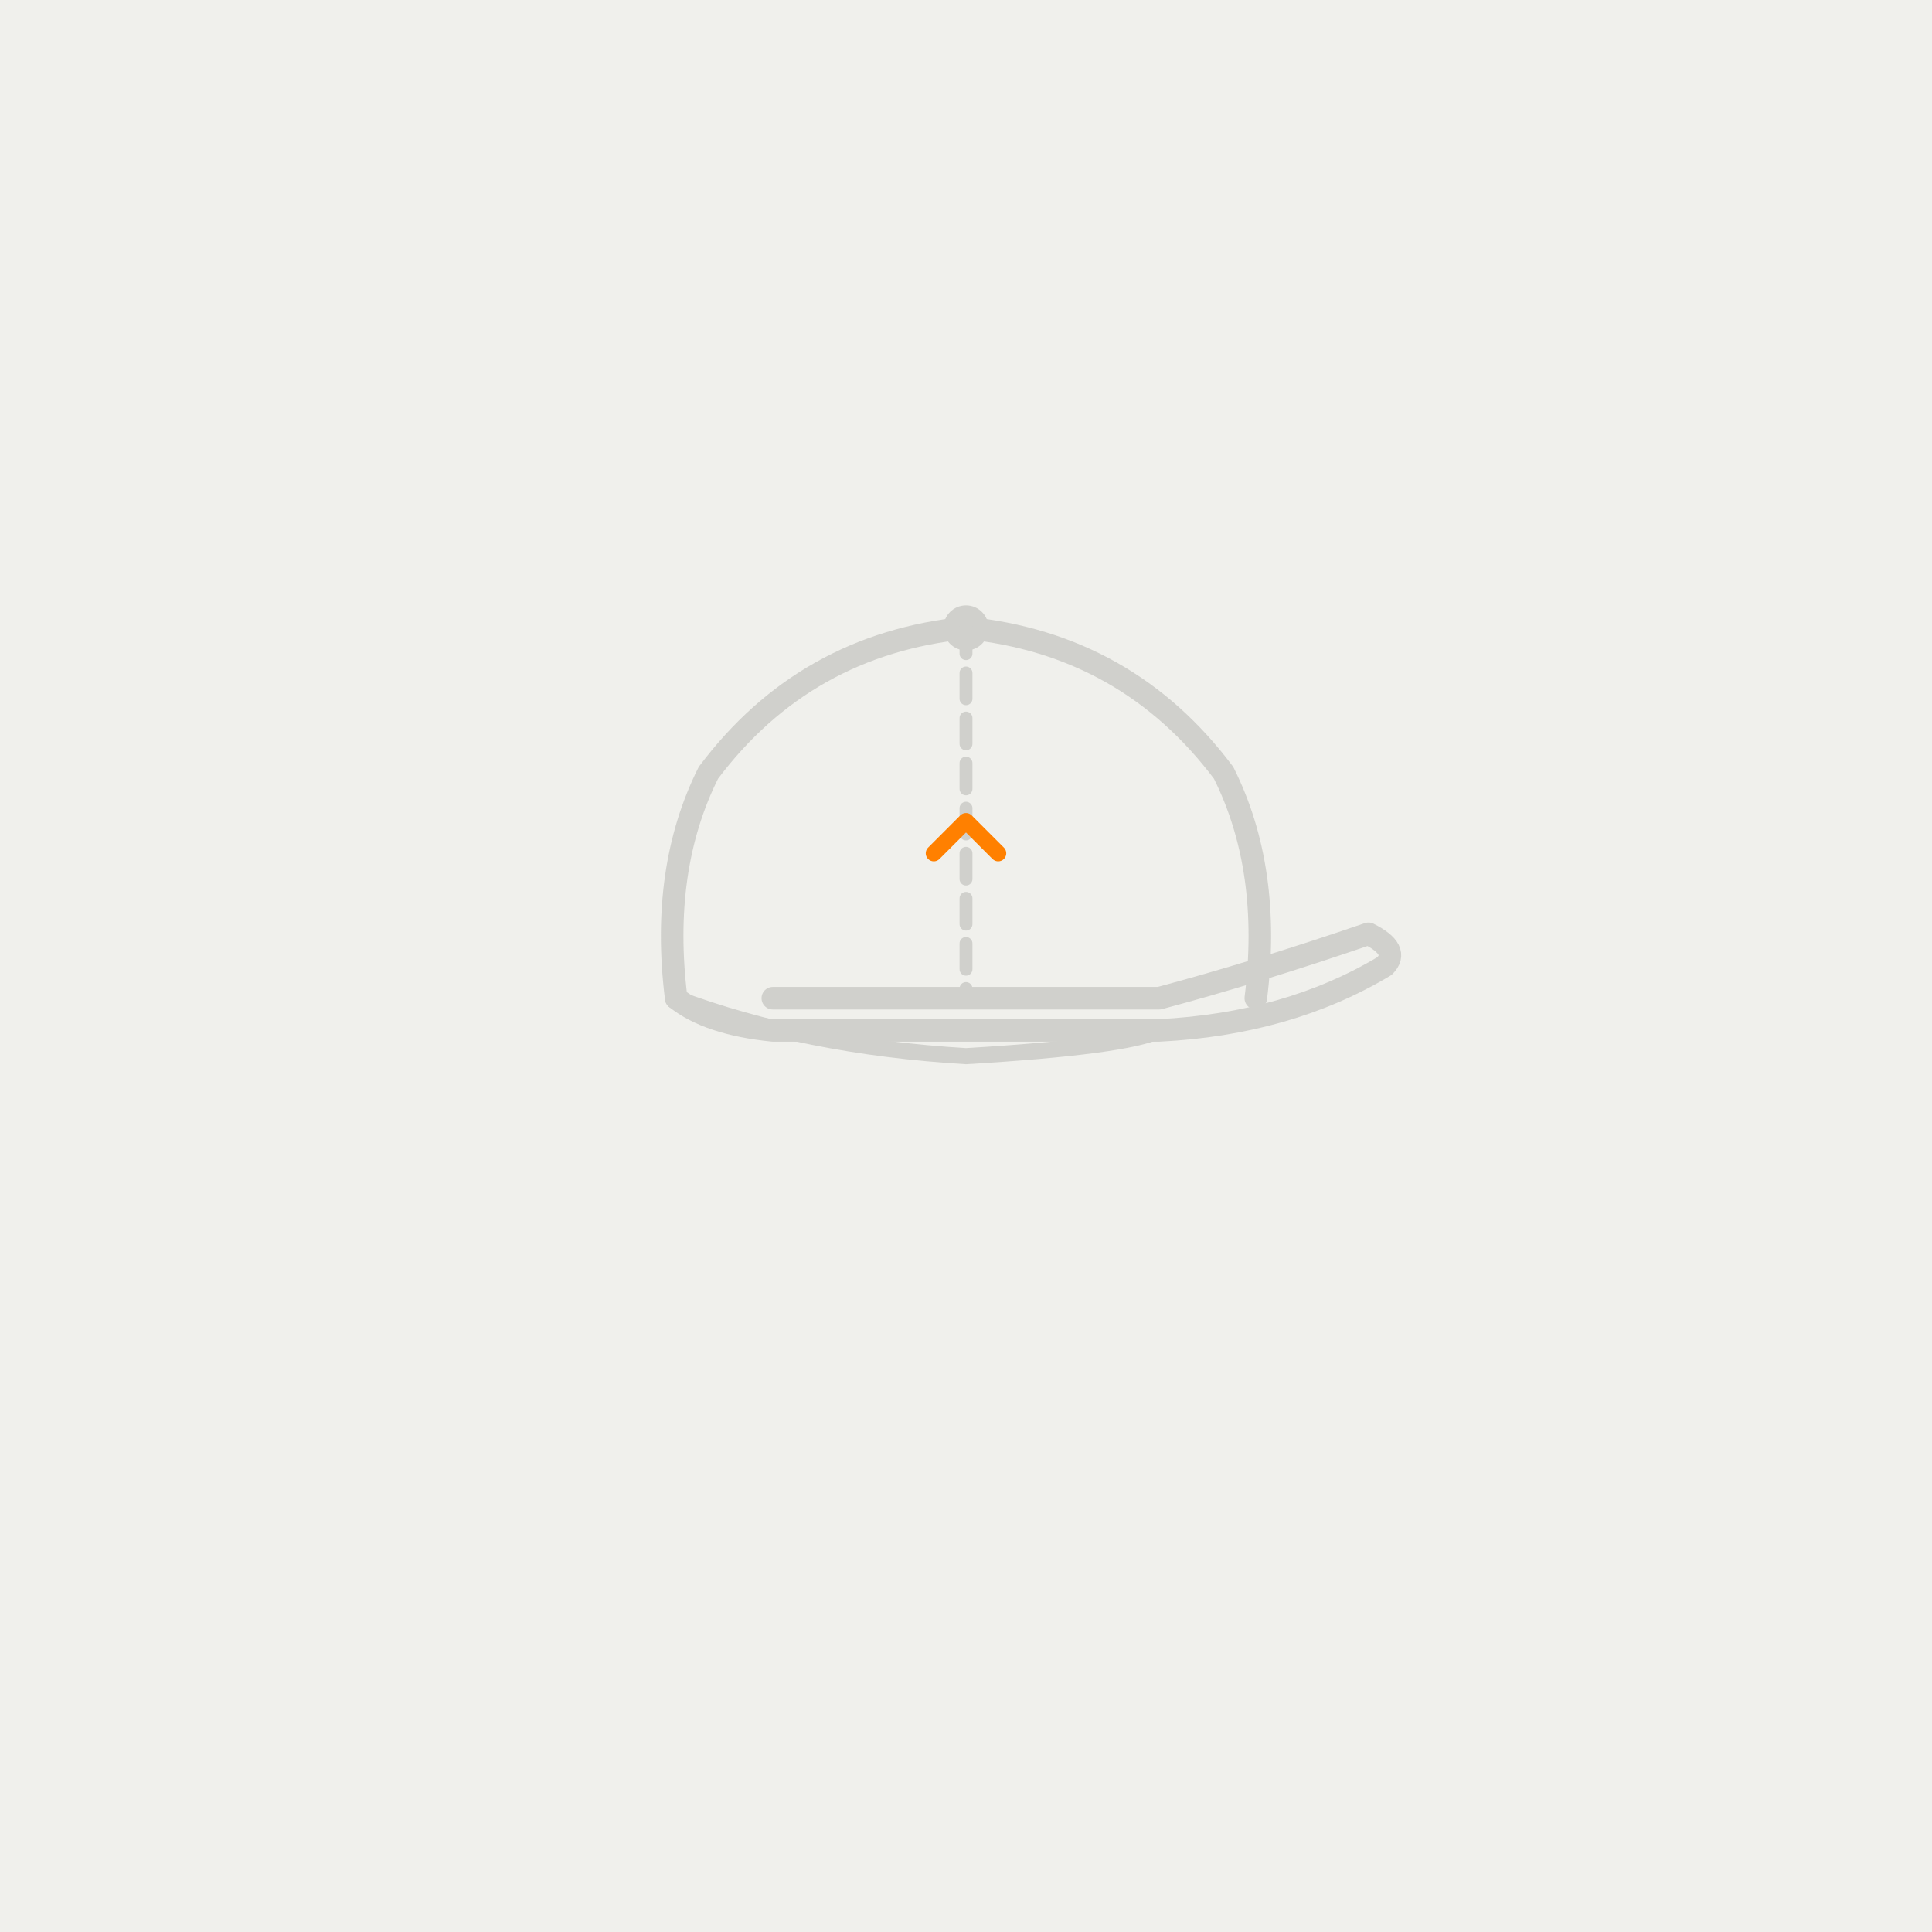
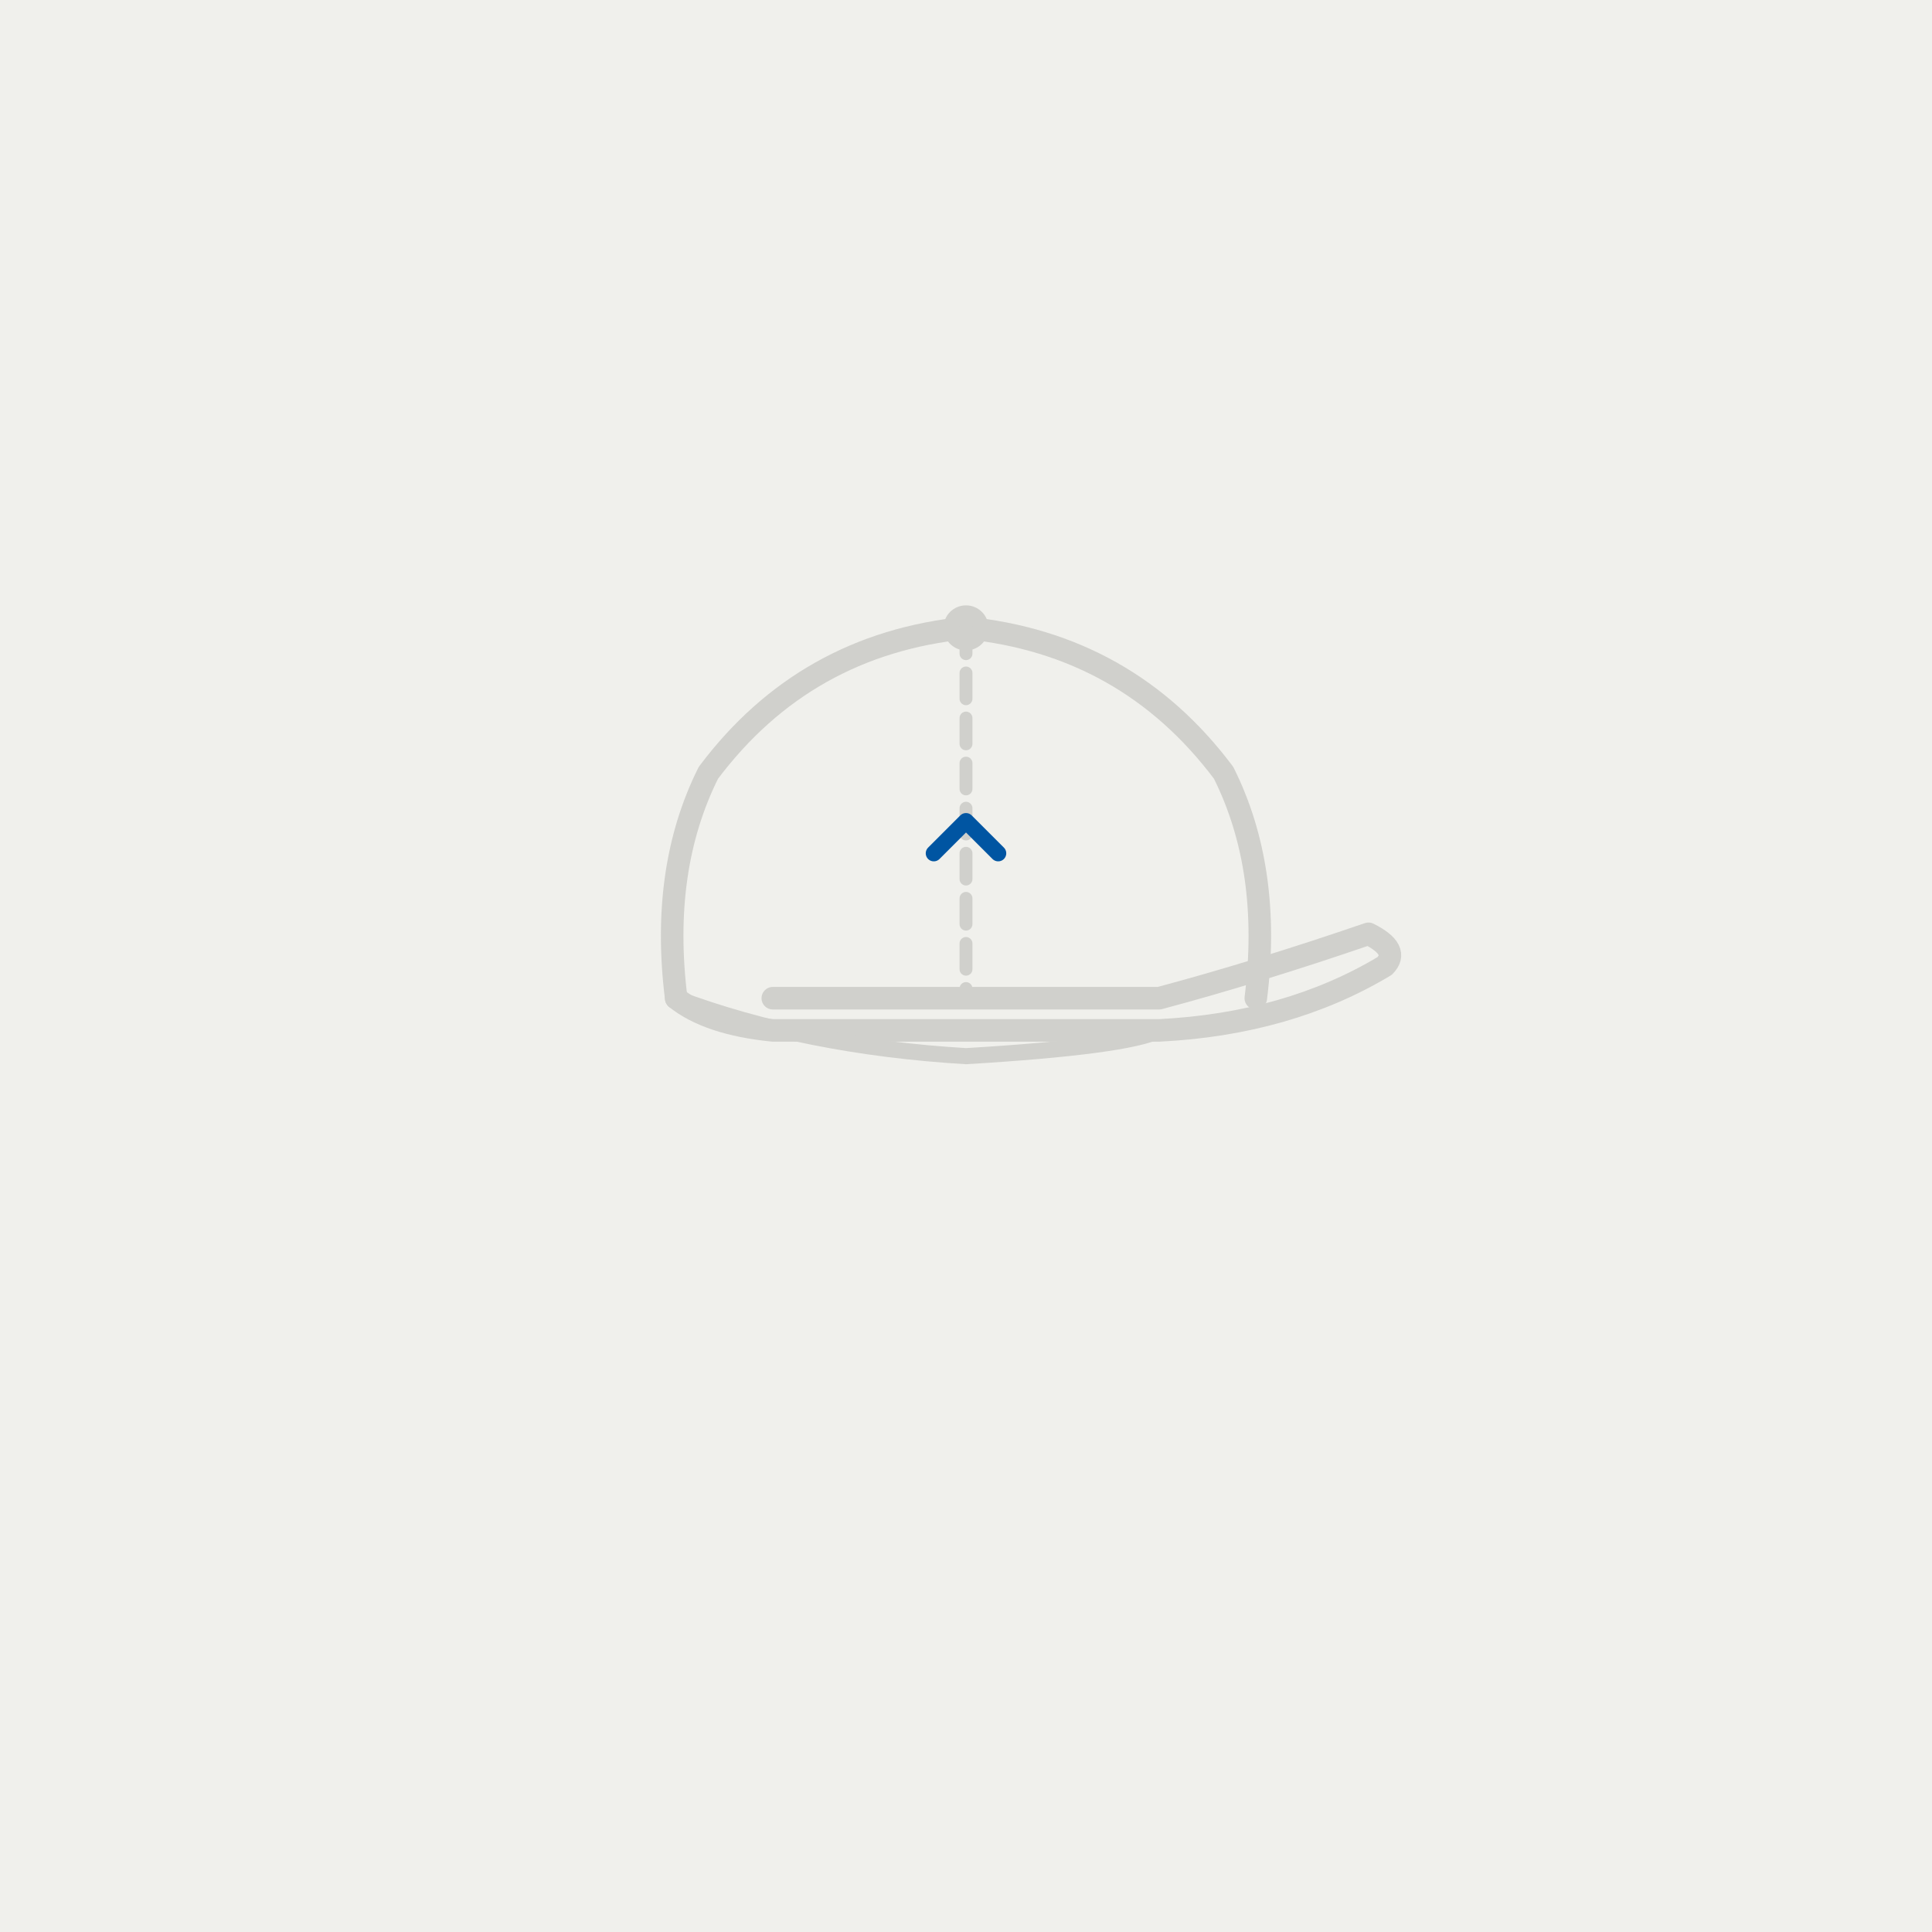
<svg xmlns="http://www.w3.org/2000/svg" width="600" height="600" viewBox="0 0 600 600">
  <rect width="600" height="600" fill="#F0F0EC" />
  <g transform="translate(300,310)" fill="none" stroke="#D0D0CC" stroke-width="7" stroke-linecap="round" stroke-linejoin="round">
    <path d="M-90,0 Q-95,-40 -80,-70 Q-50,-110 0,-115 Q50,-110 80,-70 Q95,-40 90,0" />
    <path d="M-90,0 Q-80,8 -60,10 L60,10 Q100,8 130,-10 Q135,-15 125,-20 Q90,-8 60,0 L-60,0" />
    <path d="M-90,0 Q-50,15 0,18 Q50,15 60,10" stroke-width="5" />
    <line x1="0" y1="-115" x2="0" y2="0" stroke-width="4" stroke-dasharray="8,6" />
    <circle cx="0" cy="-115" r="5" stroke-width="4" />
  </g>
-   <path d="M290,265 L300,255 L310,265" stroke="#FF8000" stroke-width="5" fill="none" stroke-linecap="round" stroke-linejoin="round" />
+   <path d="M290,265 L300,255 L310,265" stroke="#0055A2" stroke-width="5" fill="none" stroke-linecap="round" stroke-linejoin="round" />
</svg>
